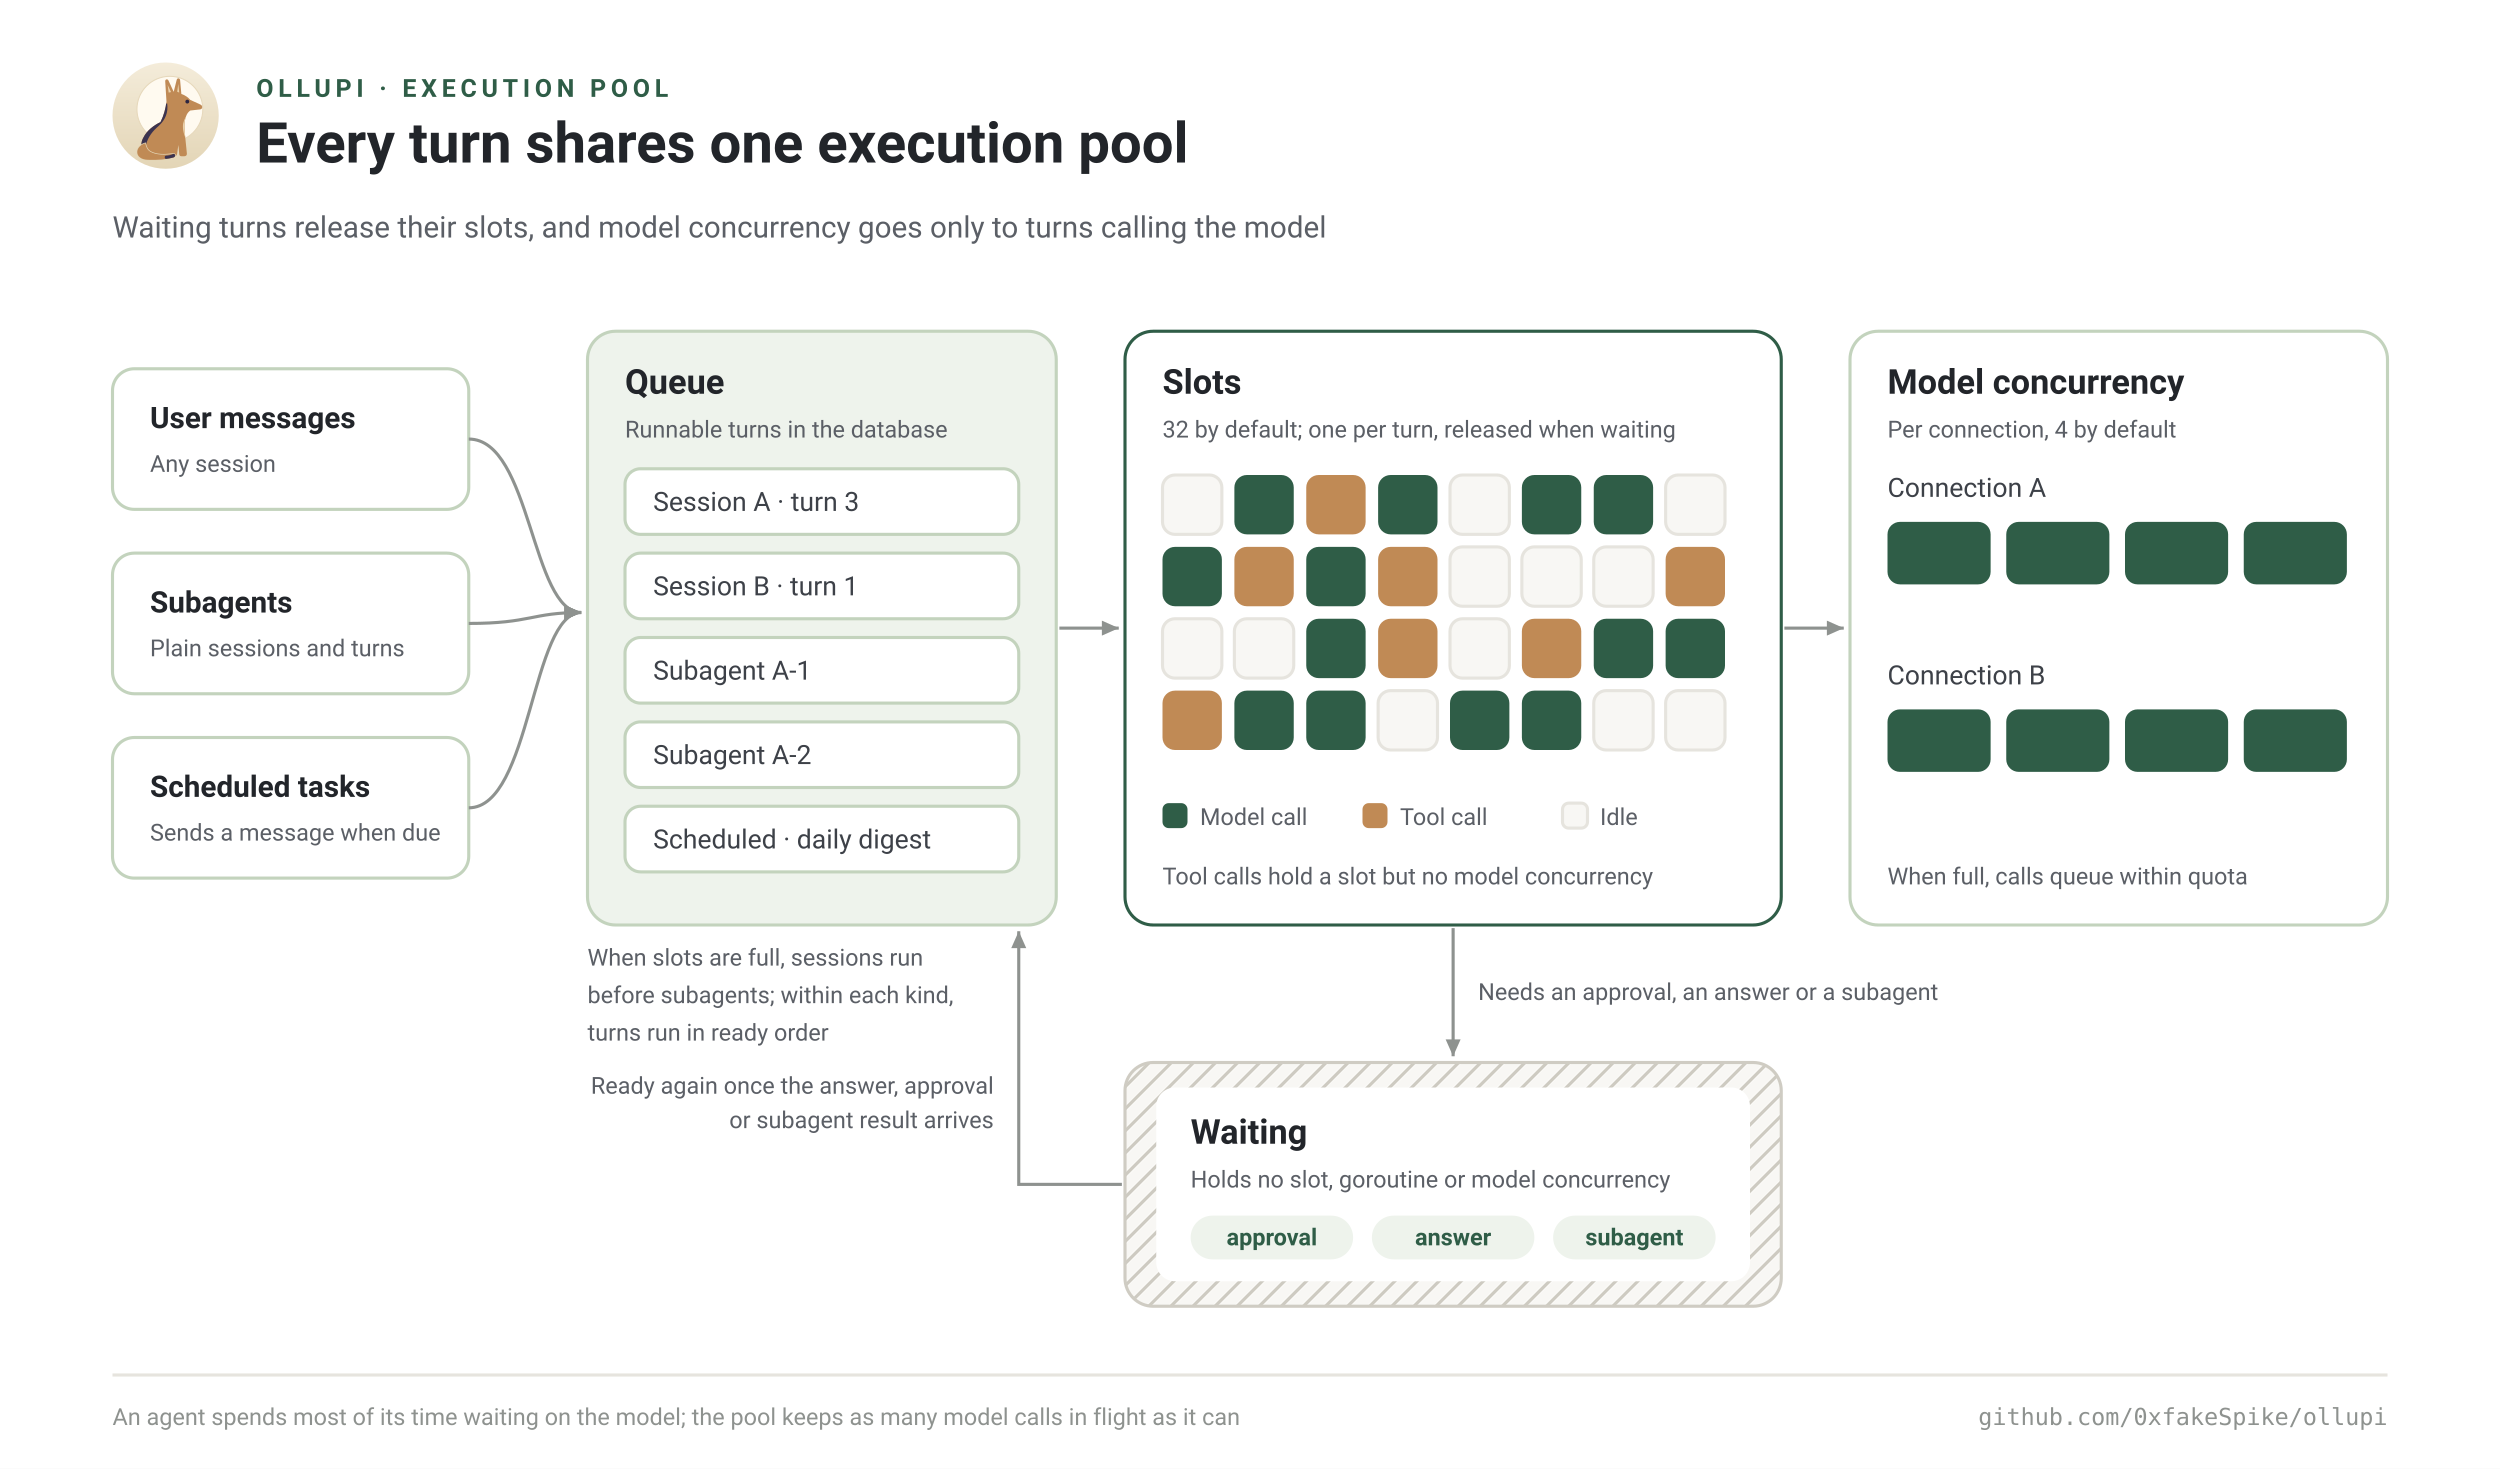
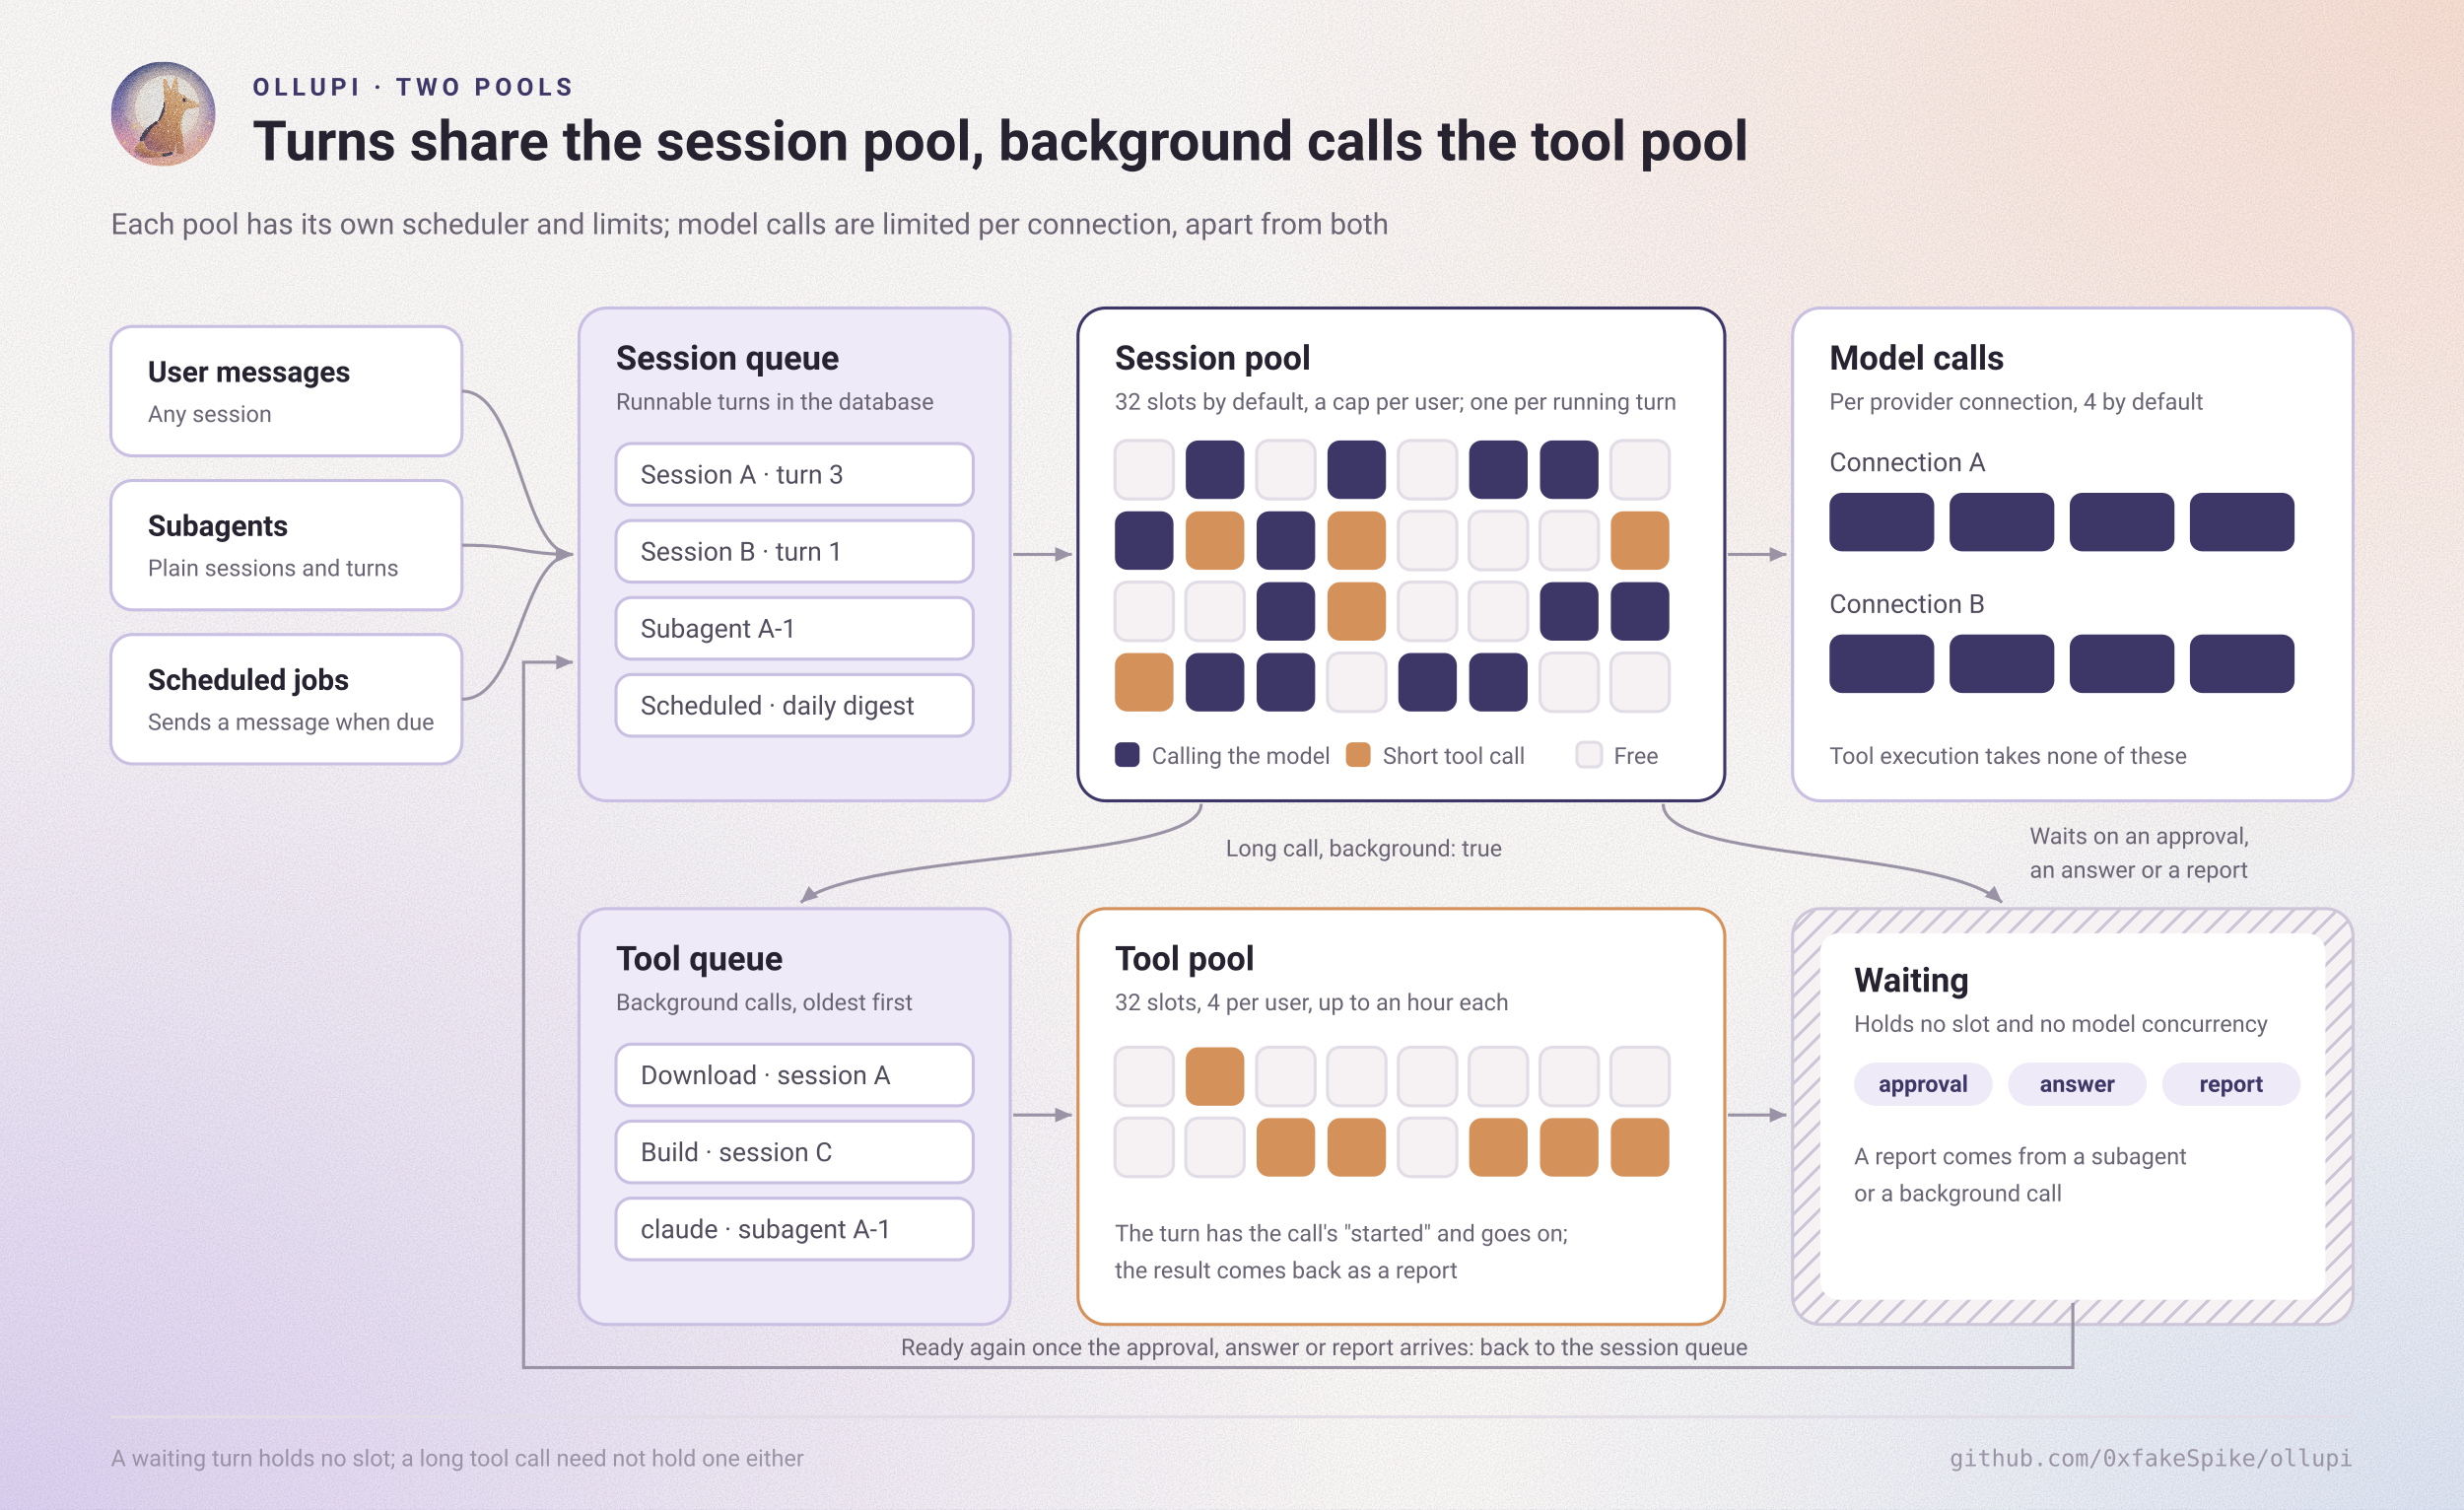
- <svg xmlns="http://www.w3.org/2000/svg" viewBox="0 0 1600 940" width="1600" height="940">
+ <svg xmlns="http://www.w3.org/2000/svg" viewBox="0 0 1600 980" width="1600" height="980">
  <defs>
    <pattern id="hatch" width="10" height="10" patternUnits="userSpaceOnUse" patternTransform="rotate(45)">
-       <rect width="10" height="10" fill="#f8f7f4" />
-       <line x1="0" y1="0" x2="0" y2="10" stroke="#cfccc3" stroke-width="4" />
+       <rect width="10" height="10" fill="#f6f2f3" />
+       <line x1="0" y1="0" x2="0" y2="10" stroke="#cdc6d8" stroke-width="4" />
    </pattern>
+     <radialGradient id="glow-lavender">
+       <stop offset="0" stop-color="#c4b2ec" stop-opacity=".55" />
+       <stop offset="1" stop-color="#c4b2ec" stop-opacity="0" />
+     </radialGradient>
+     <radialGradient id="glow-peach">
+       <stop offset="0" stop-color="#f7cdba" stop-opacity=".6" />
+       <stop offset="1" stop-color="#f7cdba" stop-opacity="0" />
+     </radialGradient>
+     <radialGradient id="glow-mist">
+       <stop offset="0" stop-color="#bed0ee" stop-opacity=".5" />
+       <stop offset="1" stop-color="#bed0ee" stop-opacity="0" />
+     </radialGradient>
+     <filter id="grain" x="0" y="0" width="100%" height="100%">
+       <feTurbulence type="fractalNoise" baseFrequency=".95" numOctaves="3" stitchTiles="stitch" />
+       <feColorMatrix values="0 0 0 0 .2 0 0 0 0 .16 0 0 0 0 .28 0 0 0 1.1 -.35" />
+     </filter>
    <marker id="arrow" viewBox="0 0 10 10" refX="9" refY="5" markerUnits="userSpaceOnUse" markerWidth="12" markerHeight="12" orient="auto-start-reverse">
-       <path d="M0,1 L9,5 L0,9 z" fill="#8e928f" />
+       <path d="M0,1 L9,5 L0,9 z" fill="#9a93a6" />
    </marker>
  </defs>
-   <style>text { font-family: -apple-system, BlinkMacSystemFont, "Segoe UI", Roboto, "Helvetica Neue", Arial, sans-serif; fill: #22252a; } .eyebrow { font-size: 16px; font-weight: 600; letter-spacing: 3px; fill: #2f5d47; } .title { font-size: 36px; font-weight: 700; } .sub { font-size: 19px; fill: #5b5f66; } .kpi { font-size: 44px; font-weight: 700; letter-spacing: -0.5px; } .unit { font-size: 21px; font-weight: 600; fill: #3d4148; } .cap { font-size: 17px; fill: #5b5f66; } .h { font-size: 22px; font-weight: 700; } .hs { font-size: 19px; font-weight: 600; } .b { font-size: 17px; fill: #3d4148; } .s { font-size: 15px; fill: #5b5f66; } .code { font-family: ui-monospace, 'SF Mono', Menlo, monospace; font-weight: 700; fill: #2f5d47; } .tick { font-size: 16px; fill: #5b5f66; } .lab { font-size: 17px; fill: #3d4148; } .val { font-size: 17px; font-weight: 600; } .chip { font-size: 15px; font-weight: 600; } .foot { font-size: 15px; fill: #8e928f; }</style>
-   <rect width="1600" height="940" fill="#ffffff" />
+   <style>text { font-family: -apple-system, BlinkMacSystemFont, "Segoe UI", Roboto, "Helvetica Neue", Arial, sans-serif; fill: #26222f; } .eyebrow { font-size: 16px; font-weight: 600; letter-spacing: 3px; fill: #3d3768; } .title { font-size: 36px; font-weight: 700; } .sub { font-size: 19px; fill: #696373; } .kpi { font-size: 44px; font-weight: 700; letter-spacing: -0.5px; } .unit { font-size: 21px; font-weight: 600; fill: #514b5c; } .cap { font-size: 17px; fill: #696373; } .h { font-size: 22px; font-weight: 700; } .hs { font-size: 19px; font-weight: 600; } .b { font-size: 17px; fill: #514b5c; } .s { font-size: 15px; fill: #696373; } .code { font-family: ui-monospace, 'SF Mono', Menlo, monospace; font-weight: 700; fill: #3d3768; } .tick { font-size: 16px; fill: #696373; } .lab { font-size: 17px; fill: #514b5c; } .val { font-size: 17px; font-weight: 600; } .chip { font-size: 15px; font-weight: 600; } .foot { font-size: 15px; fill: #9a93a6; }</style>
+   <rect width="1600" height="980" fill="#fbf9f6" />
+   <ellipse cx="0" cy="980" rx="880" ry="686.0" fill="url(#glow-lavender)" />
+   <ellipse cx="1600" cy="0" rx="800.0" ry="588.0" fill="url(#glow-peach)" />
+   <ellipse cx="1600" cy="980" rx="640.0" ry="539.0" fill="url(#glow-mist)" />
+   <rect width="1600" height="980" filter="url(#grain)" opacity=".28" />
  <svg x="72" y="40" width="68" height="68" viewBox="0 0 100 100">
    <defs>
-       <linearGradient id="ollupi-ground" x1="0" y1="0" x2="0" y2="1">
-         <stop offset="0" stop-color="#f4ecda" />
-         <stop offset="1" stop-color="#e3d5b6" />
+       <linearGradient id="oed-coat" x1=".85" y1=".1" x2=".15" y2=".95">
+         <stop offset="0" stop-color="#f8c994" />
+         <stop offset=".45" stop-color="#df9c5f" />
+         <stop offset=".78" stop-color="#bf7458" />
+         <stop offset="1" stop-color="#9b5b74" />
      </linearGradient>
+       <radialGradient id="oed-moon" cx=".45" cy=".4" r=".7">
+         <stop offset="0" stop-color="#ffffff" />
+         <stop offset=".65" stop-color="#fff7ec" />
+         <stop offset="1" stop-color="#fbe1d6" />
+       </radialGradient>
+       <linearGradient id="oed-sky" x1="0" y1="0" x2="0" y2="1">
+         <stop offset="0" stop-color="#2f3f7a" />
+         <stop offset=".42" stop-color="#7b6fb8" />
+         <stop offset=".72" stop-color="#d996b4" />
+         <stop offset="1" stop-color="#f4bb98" />
+       </linearGradient>
+       <filter id="oed-bloom" x="-50%" y="-50%" width="200%" height="200%">
+         <feGaussianBlur stdDeviation="70" />
+       </filter>
+       <filter id="oed-halo" x="-50%" y="-50%" width="200%" height="200%">
+         <feGaussianBlur stdDeviation="38" />
+       </filter>
+       <filter id="oed-grain" x="0" y="0" width="100%" height="100%" color-interpolation-filters="sRGB">
+         <feTurbulence type="fractalNoise" baseFrequency="1.05" numOctaves="3" seed="11" result="n" />
+         <feColorMatrix in="n" type="saturate" values="0" result="g" />
+         <feComponentTransfer in="g" result="gc">
+           <feFuncR type="linear" slope="1.4" intercept="-.2" />
+           <feFuncG type="linear" slope="1.4" intercept="-.2" />
+           <feFuncB type="linear" slope="1.4" intercept="-.2" />
+           <feFuncA type="linear" slope="0" intercept="1" />
+         </feComponentTransfer>
+         <feBlend in="SourceGraphic" in2="gc" mode="soft-light" result="b" />
+         <feComposite in="b" in2="SourceGraphic" operator="arithmetic" k2=".38" k3=".62" result="m" />
+         <feComposite in="m" in2="SourceAlpha" operator="in" />
+       </filter>
+       <filter id="oed-wolf" x="-15%" y="-15%" width="130%" height="130%" color-interpolation-filters="sRGB">
+         <feGaussianBlur in="SourceGraphic" stdDeviation="1.2" result="air" />
+         <feGaussianBlur in="SourceAlpha" stdDeviation="5" result="soft" />
+         <feTurbulence type="fractalNoise" baseFrequency="1.9" numOctaves="2" seed="4" result="noise" />
+         <feColorMatrix in="noise" values="0 0 0 0 0  0 0 0 0 0  0 0 0 0 0  1 0 0 0 0" result="na" />
+         <feComposite in="soft" in2="na" operator="arithmetic" k2="1" k3="2.1" k4="-1.05" result="mix" />
+         <feComponentTransfer in="mix" result="edge">
+           <feFuncA type="discrete" tableValues="0 1" />
+         </feComponentTransfer>
+         <feTurbulence type="fractalNoise" baseFrequency="1.6" numOctaves="2" seed="9" result="g" />
+         <feColorMatrix in="g" type="saturate" values="0" result="gg" />
+         <feBlend in="air" in2="gg" mode="soft-light" result="tex0" />
+         <feComposite in="tex0" in2="air" operator="arithmetic" k2="0.3" k3="0.7" result="tex" />
+         <feComposite in="tex" in2="edge" operator="in" />
+       </filter>
+       <filter id="oed-moonedge" x="-15%" y="-15%" width="130%" height="130%" color-interpolation-filters="sRGB">
+         <feGaussianBlur in="SourceGraphic" stdDeviation="2" result="air" />
+         <feGaussianBlur in="SourceAlpha" stdDeviation="10" result="soft" />
+         <feTurbulence type="fractalNoise" baseFrequency="1.4" numOctaves="2" seed="9" result="noise" />
+         <feColorMatrix in="noise" values="0 0 0 0 0  0 0 0 0 0  0 0 0 0 0  1 0 0 0 0" result="na" />
+         <feComposite in="soft" in2="na" operator="arithmetic" k2="1" k3="1.7" k4="-0.85" result="mix" />
+         <feComponentTransfer in="mix" result="edge">
+           <feFuncA type="discrete" tableValues="0 1" />
+         </feComponentTransfer>
+         <feTurbulence type="fractalNoise" baseFrequency="1.6" numOctaves="2" seed="14" result="g" />
+         <feColorMatrix in="g" type="saturate" values="0" result="gg" />
+         <feBlend in="air" in2="gg" mode="soft-light" result="tex0" />
+         <feComposite in="tex0" in2="air" operator="arithmetic" k2="0.15" k3="0.85" result="tex" />
+         <feComposite in="tex" in2="edge" operator="in" />
+       </filter>
+       <filter id="oed-tuft1" x="-15%" y="-15%" width="130%" height="130%" color-interpolation-filters="sRGB">
+         <feGaussianBlur in="SourceGraphic" stdDeviation="1.2" result="air" />
+         <feGaussianBlur in="SourceAlpha" stdDeviation="3.0" result="soft" />
+         <feTurbulence type="fractalNoise" baseFrequency="1.7" numOctaves="2" seed="21" result="noise" />
+         <feColorMatrix in="noise" values="0 0 0 0 0  0 0 0 0 0  0 0 0 0 0  1 0 0 0 0" result="na" />
+         <feComposite in="soft" in2="na" operator="arithmetic" k2="1" k3="2.0" k4="-1.0" result="mix" />
+         <feComponentTransfer in="mix" result="edge">
+           <feFuncA type="discrete" tableValues="0 1" />
+         </feComponentTransfer>
+         <feTurbulence type="fractalNoise" baseFrequency="1.6" numOctaves="2" seed="26" result="g" />
+         <feColorMatrix in="g" type="saturate" values="0" result="gg" />
+         <feBlend in="air" in2="gg" mode="soft-light" result="tex0" />
+         <feComposite in="tex0" in2="air" operator="arithmetic" k2="0.3" k3="0.7" result="tex" />
+         <feComposite in="tex" in2="edge" operator="in" />
+       </filter>
+       <filter id="oed-tuft2" x="-15%" y="-15%" width="130%" height="130%" color-interpolation-filters="sRGB">
+         <feGaussianBlur in="SourceGraphic" stdDeviation="1.2" result="air" />
+         <feGaussianBlur in="SourceAlpha" stdDeviation="3.0" result="soft" />
+         <feTurbulence type="fractalNoise" baseFrequency="1.7" numOctaves="2" seed="33" result="noise" />
+         <feColorMatrix in="noise" values="0 0 0 0 0  0 0 0 0 0  0 0 0 0 0  1 0 0 0 0" result="na" />
+         <feComposite in="soft" in2="na" operator="arithmetic" k2="1" k3="2.0" k4="-1.0" result="mix" />
+         <feComponentTransfer in="mix" result="edge">
+           <feFuncA type="discrete" tableValues="0 1" />
+         </feComponentTransfer>
+         <feTurbulence type="fractalNoise" baseFrequency="1.6" numOctaves="2" seed="38" result="g" />
+         <feColorMatrix in="g" type="saturate" values="0" result="gg" />
+         <feBlend in="air" in2="gg" mode="soft-light" result="tex0" />
+         <feComposite in="tex0" in2="air" operator="arithmetic" k2="0.3" k3="0.7" result="tex" />
+         <feComposite in="tex" in2="edge" operator="in" />
+       </filter>
+       <filter id="oed-tree" x="-15%" y="-15%" width="130%" height="130%" color-interpolation-filters="sRGB">
+         <feGaussianBlur in="SourceGraphic" stdDeviation="0.6" result="air" />
+         <feGaussianBlur in="SourceAlpha" stdDeviation="2.2" result="soft" />
+         <feTurbulence type="fractalNoise" baseFrequency="1.8" numOctaves="2" seed="41" result="noise" />
+         <feColorMatrix in="noise" values="0 0 0 0 0  0 0 0 0 0  0 0 0 0 0  1 0 0 0 0" result="na" />
+         <feComposite in="soft" in2="na" operator="arithmetic" k2="1" k3="1.8" k4="-0.9" result="mix" />
+         <feComponentTransfer in="mix" result="edge">
+           <feFuncA type="discrete" tableValues="0 1" />
+         </feComponentTransfer>
+         <feTurbulence type="fractalNoise" baseFrequency="1.6" numOctaves="2" seed="46" result="g" />
+         <feColorMatrix in="g" type="saturate" values="0" result="gg" />
+         <feBlend in="air" in2="gg" mode="soft-light" result="tex0" />
+         <feComposite in="tex0" in2="air" operator="arithmetic" k2="0.2" k3="0.8" result="tex" />
+         <feComposite in="tex" in2="edge" operator="in" />
+       </filter>
+       <filter id="oed-fly" x="-15%" y="-15%" width="130%" height="130%" color-interpolation-filters="sRGB">
+         <feGaussianBlur in="SourceGraphic" stdDeviation="0.5" result="air" />
+         <feGaussianBlur in="SourceAlpha" stdDeviation="1.6" result="soft" />
+         <feTurbulence type="fractalNoise" baseFrequency="2.2" numOctaves="2" seed="51" result="noise" />
+         <feColorMatrix in="noise" values="0 0 0 0 0  0 0 0 0 0  0 0 0 0 0  1 0 0 0 0" result="na" />
+         <feComposite in="soft" in2="na" operator="arithmetic" k2="1" k3="1.6" k4="-0.8" result="mix" />
+         <feComponentTransfer in="mix" result="edge">
+           <feFuncA type="discrete" tableValues="0 1" />
+         </feComponentTransfer>
+         <feTurbulence type="fractalNoise" baseFrequency="1.6" numOctaves="2" seed="56" result="g" />
+         <feColorMatrix in="g" type="saturate" values="0" result="gg" />
+         <feBlend in="air" in2="gg" mode="soft-light" result="tex0" />
+         <feComposite in="tex0" in2="air" operator="arithmetic" k2="0.2" k3="0.8" result="tex" />
+         <feComposite in="tex" in2="edge" operator="in" />
+       </filter>
+       <filter id="oed-glow" x="-50%" y="-50%" width="200%" height="200%">
+         <feGaussianBlur stdDeviation="6.00" />
+       </filter>
+       <linearGradient id="oed-wing" x1="0" x2="1">
+         <stop offset="0" stop-color="#a99af0" />
+         <stop offset="1" stop-color="#f4a6b8" />
+       </linearGradient>
+       <linearGradient id="oed-wing2" x1="0" x2="1">
+         <stop offset="0" stop-color="#f6b693" />
+         <stop offset="1" stop-color="#9fb8f0" />
+       </linearGradient>
+       <clipPath id="oed-disc">
+         <circle cx="512" cy="512" r="412" />
+       </clipPath>
    </defs>
-     <circle cx="50" cy="50" r="50" fill="url(#ollupi-ground)" />
-     <circle cx="54" cy="44" r="31" fill="#fffaf0" stroke="#e6d8bb" stroke-width="1" />
-     <g transform="translate(14 12) scale(.8)">
-       <clipPath id="ollupi-body">
-         <path d="M30 95 C18 95 13 83 19 73 C23 65 31 59 39 55 C43 47 45 39 46 31 L44.5 7 C44.5 4.5 47.5 4 48.5 6.5 L54.5 19.5 L58 5.5 C58.5 3 61.5 3 62 5.5 L63.5 22 C68 23.5 71.5 26 74 29 L86 34.5 C89 35.8 88.6 40 85.5 40.2 L74 41.5 C70.5 44 68.5 48 67.5 54 C66.5 62 68 72 69 82 L70 92 C70.2 94 69 95.3 67 95.3 L63.5 95.3 C61.5 95.3 61 93.8 61 92.5 L60 82 L58.5 92.5 C58.3 94.3 57 95.3 55 95.3 L50 95.3 Z" />
-       </clipPath>
-       <path d="M30 95 C18 95 13 83 19 73 C23 65 31 59 39 55 C43 47 45 39 46 31 L44.5 7 C44.5 4.5 47.5 4 48.5 6.5 L54.5 19.5 L58 5.5 C58.5 3 61.5 3 62 5.5 L63.5 22 C68 23.5 71.5 26 74 29 L86 34.5 C89 35.8 88.6 40 85.5 40.2 L74 41.5 C70.5 44 68.5 48 67.5 54 C66.5 62 68 72 69 82 L70 92 C70.2 94 69 95.3 67 95.3 L63.5 95.3 C61.5 95.3 61 93.8 61 92.5 L60 82 L58.5 92.5 C58.3 94.3 57 95.3 55 95.3 L50 95.3 Z" fill="#c08a55" />
-       <g clip-path="url(#ollupi-body)">
-         <path d="M92 44 L72.5 44.5 C69.2 47.5 66.8 51.5 65.7 56.5 C64.8 61.5 65.6 68 69.2 76 L92 76 Z" fill="#ead2ab" />
-         <path d="M8 92 L8 40 L30 40 L46.8 33 C48.4 44 44.5 52.5 37 59.5 C30 65.5 24.5 72 21.8 82 Z" fill="#3b3350" />
+     <g transform="scale(0.121359) translate(-100 -100)">
+       <g clip-path="url(#oed-disc)">
+         <g filter="url(#oed-grain)">
+           <rect x="100" y="100" width="824" height="824" fill="url(#oed-sky)" />
+           <circle cx="160" cy="980" r="300" fill="#f7a7c0" opacity=".55" filter="url(#oed-bloom)" />
+           <circle cx="960" cy="900" r="260" fill="#ffc9a0" opacity=".6" filter="url(#oed-bloom)" />
+           <circle cx="545" cy="463" r="330" fill="#ffe6cf" opacity=".75" filter="url(#oed-halo)" />
+           <g filter="url(#oed-tree)" transform="translate(845 872) scale(1.05)" fill="#3a3a6e">
+             <path d="M-2 0 L-1.5 -34 L-14 -50 L-12 -51 L-0.5 -38 L1 -52 L3 -52 L1.6 -38 L13 -50 L15 -49 L2 -33 L2 0 Z" />
+             <path d="M-46 -52 C-40 -60 -20 -66 -2 -64 C14 -70 40 -64 48 -55 C40 -50 22 -51 4 -50 C-16 -49 -36 -47 -46 -52 Z" />
+           </g>
+           <path transform="translate(790 250) scale(1.6)" d="M-10 0 C-6 -4 -2 -4 0 0 C2 -4 6 -4 10 0 C6 -2 2 -1 0 2 C-2 -1 -6 -2 -10 0 Z" fill="#2c2f5e" opacity=".8" />
+           <path transform="translate(828 272) scale(1.1)" d="M-10 0 C-6 -4 -2 -4 0 0 C2 -4 6 -4 10 0 C6 -2 2 -1 0 2 C-2 -1 -6 -2 -10 0 Z" fill="#2c2f5e" opacity=".8" />
+           <g filter="url(#oed-moonedge)">
+             <circle cx="545" cy="462.6" r="255.4" fill="url(#oed-moon)" />
+           </g>
+           <circle cx="520" cy="430" r="150" fill="#ffffff" opacity=".55" filter="url(#oed-halo)" />
+           <g filter="url(#oed-wolf)">
+             <g transform="translate(100 100) scale(8.24) translate(14 12) scale(.8)">
+               <clipPath id="oed-body">
+                 <path d="M30 95 C18 95 13 83 19 73 C23 65 31 59 39 55 C43 47 45 39 46 31 L44.5 7 C44.5 4.5 47.5 4 48.5 6.5 L54.5 19.5 L58 5.5 C58.5 3 61.5 3 62 5.5 L63.5 22 C68 23.5 71.5 26 74 29 L86 34.5 C89 35.8 88.6 40 85.5 40.2 L74 41.5 C70.5 44 68.5 48 67.5 54 C66.5 62 68 72 69 82 L70 92 C70.2 94 69 95.3 67 95.3 L63.5 95.3 C61.5 95.3 61 93.8 61 92.5 L60 82 L58.5 92.5 C58.3 94.3 57 95.3 55 95.3 L50 95.3 Z" />
+               </clipPath>
+               <path d="M30 95 C18 95 13 83 19 73 C23 65 31 59 39 55 C43 47 45 39 46 31 L44.5 7 C44.5 4.5 47.5 4 48.5 6.5 L54.5 19.5 L58 5.5 C58.5 3 61.5 3 62 5.5 L63.5 22 C68 23.5 71.5 26 74 29 L86 34.5 C89 35.8 88.6 40 85.5 40.2 L74 41.5 C70.5 44 68.5 48 67.5 54 C66.5 62 68 72 69 82 L70 92 C70.2 94 69 95.3 67 95.3 L63.5 95.3 C61.5 95.3 61 93.8 61 92.5 L60 82 L58.5 92.5 C58.3 94.3 57 95.3 55 95.3 L50 95.3 Z" fill="url(#oed-coat)" />
+               <g clip-path="url(#oed-body)">
+                 <path d="M92 44 L72.5 44.5 C69.2 47.5 66.8 51.5 65.7 56.5 C64.8 61.5 65.6 68 69.2 76 L92 76 Z" fill="#ead2ab" />
+                 <path d="M8 92 L8 40 L30 40 L46.8 33 C48.4 44 44.5 52.5 37 59.5 C30 65.5 24.5 72 21.8 82 Z" fill="#3b3350" />
+               </g>
+               <path d="M47.4 11.5 L51.4 19.8 L48.6 20.4 Z M59.9 10.2 L61 20.4 L58.6 19.4 Z" fill="#ead2ab" />
+               <path d="M21 80 C8 84 8 99 24 99.5 C36 100 46 99 54 96.8 C57 96 57 92.5 54 92.5 C44 94 34 94 27 90 C23.5 88 22 84.5 21 80 Z" fill="url(#oed-coat)" stroke="#e9a9a8" stroke-width="1.6" paint-order="stroke" />
+               <path d="M45 94.6 C49 94.4 51.5 93.8 54 92.5 C57 92.5 57 96 54 96.8 C51 97.6 48 98.2 45 98.5 C43.5 97 43.5 95.6 45 94.6 Z" fill="#3b3350" />
+               <circle cx="70.5" cy="31" r="2.3" fill="#2b2541" />
+             </g>
+           </g>
+           <g filter="url(#oed-tuft1)">
+             <path d="M227.6 914 C224.4 860.0 206.7 824.0 201.2 794.0 C203.0 830.0 236.9 866.0 248.4 914 Z" fill="#2c335f" />
+             <path d="M239.6 914 C242.5 842.0 244.0 794.0 242.8 754.0 C243.2 802.0 255.9 850.0 262.0 914 Z" fill="#4b3a78" />
+             <path d="M254.0 914 C264.2 863.6 290.8 830.0 295.6 802.0 C294.0 835.6 275.8 869.2 273.2 914 Z" fill="#d07a9c" />
+             <path d="M214.8 914 C208.1 874.4 180.1 848.0 172.4 826.0 C175.0 852.4 218.6 878.8 232.4 914 Z" fill="#ee9f78" />
+             <path d="M263.6 914 C277.0 852.8 314.0 812.0 321.2 778.0 C318.8 818.8 288.6 859.6 282.8 914 Z" fill="#9a83d8" />
+             <path d="M235.6 914 C242.3 881.6 258.0 860.0 260.4 842.0 C259.6 863.6 252.9 885.2 253.2 914 Z" fill="#7a4f86" />
+           </g>
+           <g filter="url(#oed-tuft2)">
+             <path d="M763.8 921 C772.0 881.2 792.8 854.7 796.5 832.6 C795.3 859.1 781.8 885.6 780.2 921 Z" fill="#4b3a78" />
+             <path d="M752.3 921 C751.7 869.0 743.8 834.3 740.7 805.4 C741.7 840.1 762.3 874.8 770.0 921 Z" fill="#d07a9c" />
+             <path d="M776.8 921 C787.4 890.4 816.6 870.0 822.3 853.0 C820.4 873.4 796.3 893.8 791.7 921 Z" fill="#2c335f" />
+             <path d="M744.1 921 C739.0 893.5 716.9 875.1 710.8 859.8 C712.8 878.2 747.9 896.5 759.1 921 Z" fill="#9a83d8" />
+             <path d="M782.9 921 C788.0 875.1 799.1 844.5 800.6 819.0 C800.1 849.6 797.8 880.2 799.2 921 Z" fill="#ee9f78" />
+           </g>
+           <circle cx="290" cy="610" r="20" fill="#ffd27a" opacity=".7" filter="url(#oed-glow)" />
+           <circle cx="290" cy="610" r="5" fill="#fffbe8" />
+           <circle cx="805" cy="720" r="16.8" fill="#ffd27a" opacity=".7" filter="url(#oed-glow)" />
+           <circle cx="805" cy="720" r="4.2" fill="#fffbe8" />
+           <circle cx="875" cy="585" r="14.4" fill="#ffd27a" opacity=".7" filter="url(#oed-glow)" />
+           <circle cx="875" cy="585" r="3.6" fill="#fffbe8" />
+           <circle cx="205" cy="735" r="12.8" fill="#ffd27a" opacity=".7" filter="url(#oed-glow)" />
+           <circle cx="205" cy="735" r="3.2" fill="#fffbe8" />
+         </g>
      </g>
-       <path d="M47.4 11.5 L51.4 19.8 L48.6 20.4 Z M59.9 10.2 L61 20.4 L58.6 19.4 Z" fill="#ead2ab" />
-       <path d="M21 80 C8 84 8 99 24 99.5 C36 100 46 99 54 96.8 C57 96 57 92.5 54 92.5 C44 94 34 94 27 90 C23.5 88 22 84.5 21 80 Z" fill="#c08a55" stroke="#e3d5b6" stroke-width="1.6" paint-order="stroke" />
-       <path d="M45 94.6 C49 94.4 51.5 93.8 54 92.5 C57 92.5 57 96 54 96.8 C51 97.6 48 98.2 45 98.5 C43.5 97 43.5 95.6 45 94.6 Z" fill="#3b3350" />
-       <circle cx="70.5" cy="31" r="2.3" fill="#2b2541" />
    </g>
  </svg>
-   <text class="eyebrow" x="164" y="62">OLLUPI · EXECUTION POOL</text>
-   <text class="title" x="164" y="104">Every turn shares one execution pool</text>
-   <text class="sub" x="72" y="152">Waiting turns release their slots, and model concurrency goes only to turns calling the model</text>
-   <line x1="72" y1="880" x2="1528" y2="880" stroke="#e6e4de" stroke-width="2" />
-   <text class="foot" x="72" y="912">An agent spends most of its time waiting on the model; the pool keeps as many model calls in flight as it can</text>
-   <text class="foot" x="1528" y="912" text-anchor="end" style="font-family: ui-monospace, 'SF Mono', Menlo, monospace">github.com/0xfakeSpike/ollupi</text>
-   <rect x="72" y="236" width="228" height="90" rx="14" fill="#ffffff" stroke="#c3d3bd" stroke-width="2" />
-   <text class="hs" x="96.0" y="274.0" text-anchor="start">User messages</text>
-   <text class="s" x="96.0" y="302.0" text-anchor="start">Any session</text>
-   <path d="M300,281 C340,281 340,392 372,392" fill="none" stroke="#8e928f" stroke-width="2" marker-end="url(#arrow)" />
-   <rect x="72" y="354" width="228" height="90" rx="14" fill="#ffffff" stroke="#c3d3bd" stroke-width="2" />
-   <text class="hs" x="96.0" y="392.0" text-anchor="start">Subagents</text>
-   <text class="s" x="96.0" y="420.0" text-anchor="start">Plain sessions and turns</text>
-   <path d="M300,399 C340,399 340,392 372,392" fill="none" stroke="#8e928f" stroke-width="2" marker-end="url(#arrow)" />
-   <rect x="72" y="472" width="228" height="90" rx="14" fill="#ffffff" stroke="#c3d3bd" stroke-width="2" />
-   <text class="hs" x="96.0" y="510.0" text-anchor="start">Scheduled tasks</text>
-   <text class="s" x="96.0" y="538.0" text-anchor="start">Sends a message when due</text>
-   <path d="M300,517 C340,517 340,392 372,392" fill="none" stroke="#8e928f" stroke-width="2" marker-end="url(#arrow)" />
-   <rect x="376" y="212" width="300" height="380" rx="18" fill="#eef3ec" stroke="#c3d3bd" stroke-width="2" />
-   <text class="h" x="400.0" y="252.0" text-anchor="start">Queue</text>
-   <text class="s" x="400.0" y="280.0" text-anchor="start">Runnable turns in the database</text>
-   <rect x="400" y="300" width="252" height="42" rx="10" fill="#ffffff" stroke="#c3d3bd" stroke-width="2" />
-   <text class="b" x="418.0" y="327.0" text-anchor="start">Session A · turn 3</text>
-   <rect x="400" y="354" width="252" height="42" rx="10" fill="#ffffff" stroke="#c3d3bd" stroke-width="2" />
-   <text class="b" x="418.0" y="381.0" text-anchor="start">Session B · turn 1</text>
-   <rect x="400" y="408" width="252" height="42" rx="10" fill="#ffffff" stroke="#c3d3bd" stroke-width="2" />
-   <text class="b" x="418.0" y="435.0" text-anchor="start">Subagent A-1</text>
-   <rect x="400" y="462" width="252" height="42" rx="10" fill="#ffffff" stroke="#c3d3bd" stroke-width="2" />
-   <text class="b" x="418.0" y="489.0" text-anchor="start">Subagent A-2</text>
-   <rect x="400" y="516" width="252" height="42" rx="10" fill="#ffffff" stroke="#c3d3bd" stroke-width="2" />
-   <text class="b" x="418.0" y="543.0" text-anchor="start">Scheduled · daily digest</text>
-   <text class="s" x="376.0" y="618.0" text-anchor="start">When slots are full, sessions run</text>
-   <text class="s" x="376.0" y="642.0" text-anchor="start">before subagents; within each kind,</text>
-   <text class="s" x="376.0" y="666.0" text-anchor="start">turns run in ready order</text>
-   <path d="M678,402 H716" fill="none" stroke="#8e928f" stroke-width="2" marker-end="url(#arrow)" />
-   <rect x="720" y="212" width="420" height="380" rx="18" fill="#ffffff" stroke="#2f5d47" stroke-width="2" />
-   <text class="h" x="744.0" y="252.0" text-anchor="start">Slots</text>
-   <text class="s" x="744.0" y="280.0" text-anchor="start">32 by default; one per turn, released when waiting</text>
-   <rect x="744" y="304" width="38" height="38" rx="8" fill="#f8f7f4" stroke="#e6e4de" stroke-width="2" />
-   <rect x="790" y="304" width="38" height="38" rx="8" fill="#2f5d47" />
-   <rect x="836" y="304" width="38" height="38" rx="8" fill="#c08a55" />
-   <rect x="882" y="304" width="38" height="38" rx="8" fill="#2f5d47" />
-   <rect x="928" y="304" width="38" height="38" rx="8" fill="#f8f7f4" stroke="#e6e4de" stroke-width="2" />
-   <rect x="974" y="304" width="38" height="38" rx="8" fill="#2f5d47" />
-   <rect x="1020" y="304" width="38" height="38" rx="8" fill="#2f5d47" />
-   <rect x="1066" y="304" width="38" height="38" rx="8" fill="#f8f7f4" stroke="#e6e4de" stroke-width="2" />
-   <rect x="744" y="350" width="38" height="38" rx="8" fill="#2f5d47" />
-   <rect x="790" y="350" width="38" height="38" rx="8" fill="#c08a55" />
-   <rect x="836" y="350" width="38" height="38" rx="8" fill="#2f5d47" />
-   <rect x="882" y="350" width="38" height="38" rx="8" fill="#c08a55" />
-   <rect x="928" y="350" width="38" height="38" rx="8" fill="#f8f7f4" stroke="#e6e4de" stroke-width="2" />
-   <rect x="974" y="350" width="38" height="38" rx="8" fill="#f8f7f4" stroke="#e6e4de" stroke-width="2" />
-   <rect x="1020" y="350" width="38" height="38" rx="8" fill="#f8f7f4" stroke="#e6e4de" stroke-width="2" />
-   <rect x="1066" y="350" width="38" height="38" rx="8" fill="#c08a55" />
-   <rect x="744" y="396" width="38" height="38" rx="8" fill="#f8f7f4" stroke="#e6e4de" stroke-width="2" />
-   <rect x="790" y="396" width="38" height="38" rx="8" fill="#f8f7f4" stroke="#e6e4de" stroke-width="2" />
-   <rect x="836" y="396" width="38" height="38" rx="8" fill="#2f5d47" />
-   <rect x="882" y="396" width="38" height="38" rx="8" fill="#c08a55" />
-   <rect x="928" y="396" width="38" height="38" rx="8" fill="#f8f7f4" stroke="#e6e4de" stroke-width="2" />
-   <rect x="974" y="396" width="38" height="38" rx="8" fill="#c08a55" />
-   <rect x="1020" y="396" width="38" height="38" rx="8" fill="#2f5d47" />
-   <rect x="1066" y="396" width="38" height="38" rx="8" fill="#2f5d47" />
-   <rect x="744" y="442" width="38" height="38" rx="8" fill="#c08a55" />
-   <rect x="790" y="442" width="38" height="38" rx="8" fill="#2f5d47" />
-   <rect x="836" y="442" width="38" height="38" rx="8" fill="#2f5d47" />
-   <rect x="882" y="442" width="38" height="38" rx="8" fill="#f8f7f4" stroke="#e6e4de" stroke-width="2" />
-   <rect x="928" y="442" width="38" height="38" rx="8" fill="#2f5d47" />
-   <rect x="974" y="442" width="38" height="38" rx="8" fill="#2f5d47" />
-   <rect x="1020" y="442" width="38" height="38" rx="8" fill="#f8f7f4" stroke="#e6e4de" stroke-width="2" />
-   <rect x="1066" y="442" width="38" height="38" rx="8" fill="#f8f7f4" stroke="#e6e4de" stroke-width="2" />
-   <rect x="744" y="514" width="16" height="16" rx="4" fill="#2f5d47" />
-   <text class="s" x="768.0" y="528.0" text-anchor="start">Model call</text>
-   <rect x="872" y="514" width="16" height="16" rx="4" fill="#c08a55" />
-   <text class="s" x="896.0" y="528.0" text-anchor="start">Tool call</text>
-   <rect x="1000" y="514" width="16" height="16" rx="4" fill="#f8f7f4" stroke="#e6e4de" stroke-width="2" />
-   <text class="s" x="1024.0" y="528.0" text-anchor="start">Idle</text>
-   <text class="s" x="744.0" y="566.0" text-anchor="start">Tool calls hold a slot but no model concurrency</text>
-   <path d="M1142,402 H1180" fill="none" stroke="#8e928f" stroke-width="2" marker-end="url(#arrow)" />
-   <rect x="1184" y="212" width="344" height="380" rx="18" fill="#ffffff" stroke="#c3d3bd" stroke-width="2" />
-   <text class="h" x="1208.0" y="252.0" text-anchor="start">Model concurrency</text>
-   <text class="s" x="1208.0" y="280.0" text-anchor="start">Per connection, 4 by default</text>
-   <text class="lab" x="1208.0" y="318.0" text-anchor="start">Connection A</text>
-   <rect x="1208" y="334" width="66" height="40" rx="8" fill="#2f5d47" />
-   <rect x="1284" y="334" width="66" height="40" rx="8" fill="#2f5d47" />
-   <rect x="1360" y="334" width="66" height="40" rx="8" fill="#2f5d47" />
-   <rect x="1436" y="334" width="66" height="40" rx="8" fill="#2f5d47" />
-   <text class="lab" x="1208.0" y="438.0" text-anchor="start">Connection B</text>
-   <rect x="1208" y="454" width="66" height="40" rx="8" fill="#2f5d47" />
-   <rect x="1284" y="454" width="66" height="40" rx="8" fill="#2f5d47" />
-   <rect x="1360" y="454" width="66" height="40" rx="8" fill="#2f5d47" />
-   <rect x="1436" y="454" width="66" height="40" rx="8" fill="#2f5d47" />
-   <text class="s" x="1208.0" y="566.0" text-anchor="start">When full, calls queue within quota</text>
-   <path d="M930,594 V676" fill="none" stroke="#8e928f" stroke-width="2" marker-end="url(#arrow)" />
-   <text class="s" x="946.0" y="640.0" text-anchor="start">Needs an approval, an answer or a subagent</text>
-   <rect x="720" y="680" width="420" height="156" rx="18" fill="url(#hatch)" stroke="#cfccc3" stroke-width="2" />
-   <rect x="740" y="696" width="380" height="124" rx="12" fill="#ffffff" />
-   <text class="h" x="762.0" y="732.0" text-anchor="start">Waiting</text>
-   <text class="s" x="762.0" y="760.0" text-anchor="start">Holds no slot, goroutine or model concurrency</text>
-   <rect x="762" y="778" width="104" height="28" rx="14" fill="#eef3ec" />
-   <text class="chip" x="814.0" y="797.0" text-anchor="middle" style="fill:#2f5d47">approval</text>
-   <rect x="878" y="778" width="104" height="28" rx="14" fill="#eef3ec" />
-   <text class="chip" x="930.0" y="797.0" text-anchor="middle" style="fill:#2f5d47">answer</text>
-   <rect x="994" y="778" width="104" height="28" rx="14" fill="#eef3ec" />
-   <text class="chip" x="1046.0" y="797.0" text-anchor="middle" style="fill:#2f5d47">subagent</text>
-   <path d="M718,758 H652 V596" fill="none" stroke="#8e928f" stroke-width="2" marker-end="url(#arrow)" />
-   <text class="s" x="636.0" y="700.0" text-anchor="end">Ready again once the answer, approval</text>
-   <text class="s" x="636.0" y="722.0" text-anchor="end">or subagent result arrives</text>
+   <text class="eyebrow" x="164" y="62">OLLUPI · TWO POOLS</text>
+   <text class="title" x="164" y="104">Turns share the session pool, background calls the tool pool</text>
+   <text class="sub" x="72" y="152">Each pool has its own scheduler and limits; model calls are limited per connection, apart from both</text>
+   <line x1="72" y1="920" x2="1528" y2="920" stroke="#e2dce6" stroke-width="2" />
+   <text class="foot" x="72" y="952">A waiting turn holds no slot; a long tool call need not hold one either</text>
+   <text class="foot" x="1528" y="952" text-anchor="end" style="font-family: ui-monospace, 'SF Mono', Menlo, monospace">github.com/0xfakeSpike/ollupi</text>
+   <rect x="72" y="212" width="228" height="84" rx="14" fill="#ffffff" stroke="#c9bfe2" stroke-width="2" />
+   <text class="hs" x="96.0" y="248.0" text-anchor="start">User messages</text>
+   <text class="s" x="96.0" y="274.0" text-anchor="start">Any session</text>
+   <path d="M300,254 C338,254 338,360 372,360" fill="none" stroke="#9a93a6" stroke-width="2" marker-end="url(#arrow)" />
+   <rect x="72" y="312" width="228" height="84" rx="14" fill="#ffffff" stroke="#c9bfe2" stroke-width="2" />
+   <text class="hs" x="96.0" y="348.0" text-anchor="start">Subagents</text>
+   <text class="s" x="96.0" y="374.0" text-anchor="start">Plain sessions and turns</text>
+   <path d="M300,354 C338,354 338,360 372,360" fill="none" stroke="#9a93a6" stroke-width="2" marker-end="url(#arrow)" />
+   <rect x="72" y="412" width="228" height="84" rx="14" fill="#ffffff" stroke="#c9bfe2" stroke-width="2" />
+   <text class="hs" x="96.0" y="448.0" text-anchor="start">Scheduled jobs</text>
+   <text class="s" x="96.0" y="474.0" text-anchor="start">Sends a message when due</text>
+   <path d="M300,454 C338,454 338,360 372,360" fill="none" stroke="#9a93a6" stroke-width="2" marker-end="url(#arrow)" />
+   <rect x="376" y="200" width="280" height="320" rx="18" fill="#efeaf7" stroke="#c9bfe2" stroke-width="2" />
+   <text class="h" x="400.0" y="240.0" text-anchor="start">Session queue</text>
+   <text class="s" x="400.0" y="266.0" text-anchor="start">Runnable turns in the database</text>
+   <rect x="400" y="288" width="232" height="40" rx="10" fill="#ffffff" stroke="#c9bfe2" stroke-width="2" />
+   <text class="b" x="416.0" y="314.0" text-anchor="start">Session A · turn 3</text>
+   <rect x="400" y="338" width="232" height="40" rx="10" fill="#ffffff" stroke="#c9bfe2" stroke-width="2" />
+   <text class="b" x="416.0" y="364.0" text-anchor="start">Session B · turn 1</text>
+   <rect x="400" y="388" width="232" height="40" rx="10" fill="#ffffff" stroke="#c9bfe2" stroke-width="2" />
+   <text class="b" x="416.0" y="414.0" text-anchor="start">Subagent A-1</text>
+   <rect x="400" y="438" width="232" height="40" rx="10" fill="#ffffff" stroke="#c9bfe2" stroke-width="2" />
+   <text class="b" x="416.0" y="464.0" text-anchor="start">Scheduled · daily digest</text>
+   <path d="M658,360 H696" fill="none" stroke="#9a93a6" stroke-width="2" marker-end="url(#arrow)" />
+   <rect x="700" y="200" width="420" height="320" rx="18" fill="#ffffff" stroke="#3d3768" stroke-width="2" />
+   <text class="h" x="724.0" y="240.0" text-anchor="start">Session pool</text>
+   <text class="s" x="724.0" y="266.0" text-anchor="start">32 slots by default, a cap per user; one per running turn</text>
+   <rect x="724" y="286" width="38" height="38" rx="8" fill="#f6f2f3" stroke="#e2dce6" stroke-width="2" />
+   <rect x="770" y="286" width="38" height="38" rx="8" fill="#3d3768" />
+   <rect x="816" y="286" width="38" height="38" rx="8" fill="#f6f2f3" stroke="#e2dce6" stroke-width="2" />
+   <rect x="862" y="286" width="38" height="38" rx="8" fill="#3d3768" />
+   <rect x="908" y="286" width="38" height="38" rx="8" fill="#f6f2f3" stroke="#e2dce6" stroke-width="2" />
+   <rect x="954" y="286" width="38" height="38" rx="8" fill="#3d3768" />
+   <rect x="1000" y="286" width="38" height="38" rx="8" fill="#3d3768" />
+   <rect x="1046" y="286" width="38" height="38" rx="8" fill="#f6f2f3" stroke="#e2dce6" stroke-width="2" />
+   <rect x="724" y="332" width="38" height="38" rx="8" fill="#3d3768" />
+   <rect x="770" y="332" width="38" height="38" rx="8" fill="#d4925a" />
+   <rect x="816" y="332" width="38" height="38" rx="8" fill="#3d3768" />
+   <rect x="862" y="332" width="38" height="38" rx="8" fill="#d4925a" />
+   <rect x="908" y="332" width="38" height="38" rx="8" fill="#f6f2f3" stroke="#e2dce6" stroke-width="2" />
+   <rect x="954" y="332" width="38" height="38" rx="8" fill="#f6f2f3" stroke="#e2dce6" stroke-width="2" />
+   <rect x="1000" y="332" width="38" height="38" rx="8" fill="#f6f2f3" stroke="#e2dce6" stroke-width="2" />
+   <rect x="1046" y="332" width="38" height="38" rx="8" fill="#d4925a" />
+   <rect x="724" y="378" width="38" height="38" rx="8" fill="#f6f2f3" stroke="#e2dce6" stroke-width="2" />
+   <rect x="770" y="378" width="38" height="38" rx="8" fill="#f6f2f3" stroke="#e2dce6" stroke-width="2" />
+   <rect x="816" y="378" width="38" height="38" rx="8" fill="#3d3768" />
+   <rect x="862" y="378" width="38" height="38" rx="8" fill="#d4925a" />
+   <rect x="908" y="378" width="38" height="38" rx="8" fill="#f6f2f3" stroke="#e2dce6" stroke-width="2" />
+   <rect x="954" y="378" width="38" height="38" rx="8" fill="#f6f2f3" stroke="#e2dce6" stroke-width="2" />
+   <rect x="1000" y="378" width="38" height="38" rx="8" fill="#3d3768" />
+   <rect x="1046" y="378" width="38" height="38" rx="8" fill="#3d3768" />
+   <rect x="724" y="424" width="38" height="38" rx="8" fill="#d4925a" />
+   <rect x="770" y="424" width="38" height="38" rx="8" fill="#3d3768" />
+   <rect x="816" y="424" width="38" height="38" rx="8" fill="#3d3768" />
+   <rect x="862" y="424" width="38" height="38" rx="8" fill="#f6f2f3" stroke="#e2dce6" stroke-width="2" />
+   <rect x="908" y="424" width="38" height="38" rx="8" fill="#3d3768" />
+   <rect x="954" y="424" width="38" height="38" rx="8" fill="#3d3768" />
+   <rect x="1000" y="424" width="38" height="38" rx="8" fill="#f6f2f3" stroke="#e2dce6" stroke-width="2" />
+   <rect x="1046" y="424" width="38" height="38" rx="8" fill="#f6f2f3" stroke="#e2dce6" stroke-width="2" />
+   <rect x="724" y="482" width="16" height="16" rx="4" fill="#3d3768" />
+   <text class="s" x="748.0" y="496.0" text-anchor="start">Calling the model</text>
+   <rect x="874" y="482" width="16" height="16" rx="4" fill="#d4925a" />
+   <text class="s" x="898.0" y="496.0" text-anchor="start">Short tool call</text>
+   <rect x="1024" y="482" width="16" height="16" rx="4" fill="#f6f2f3" stroke="#e2dce6" stroke-width="2" />
+   <text class="s" x="1048.0" y="496.0" text-anchor="start">Free</text>
+   <path d="M1122,360 H1160" fill="none" stroke="#9a93a6" stroke-width="2" marker-end="url(#arrow)" />
+   <rect x="1164" y="200" width="364" height="320" rx="18" fill="#ffffff" stroke="#c9bfe2" stroke-width="2" />
+   <text class="h" x="1188.0" y="240.0" text-anchor="start">Model calls</text>
+   <text class="s" x="1188.0" y="266.0" text-anchor="start">Per provider connection, 4 by default</text>
+   <text class="lab" x="1188.0" y="306.0" text-anchor="start">Connection A</text>
+   <rect x="1188" y="320" width="68" height="38" rx="8" fill="#3d3768" />
+   <rect x="1266" y="320" width="68" height="38" rx="8" fill="#3d3768" />
+   <rect x="1344" y="320" width="68" height="38" rx="8" fill="#3d3768" />
+   <rect x="1422" y="320" width="68" height="38" rx="8" fill="#3d3768" />
+   <text class="lab" x="1188.0" y="398.0" text-anchor="start">Connection B</text>
+   <rect x="1188" y="412" width="68" height="38" rx="8" fill="#3d3768" />
+   <rect x="1266" y="412" width="68" height="38" rx="8" fill="#3d3768" />
+   <rect x="1344" y="412" width="68" height="38" rx="8" fill="#3d3768" />
+   <rect x="1422" y="412" width="68" height="38" rx="8" fill="#3d3768" />
+   <text class="s" x="1188.0" y="496.0" text-anchor="start">Tool execution takes none of these</text>
+   <path d="M780,522 C780,560 560,552 520,586" fill="none" stroke="#9a93a6" stroke-width="2" marker-end="url(#arrow)" />
+   <text class="s" x="796.0" y="556.0" text-anchor="start">Long call, background: true</text>
+   <rect x="376" y="590" width="280" height="270" rx="18" fill="#efeaf7" stroke="#c9bfe2" stroke-width="2" />
+   <text class="h" x="400.0" y="630.0" text-anchor="start">Tool queue</text>
+   <text class="s" x="400.0" y="656.0" text-anchor="start">Background calls, oldest first</text>
+   <rect x="400" y="678" width="232" height="40" rx="10" fill="#ffffff" stroke="#c9bfe2" stroke-width="2" />
+   <text class="b" x="416.0" y="704.0" text-anchor="start">Download · session A</text>
+   <rect x="400" y="728" width="232" height="40" rx="10" fill="#ffffff" stroke="#c9bfe2" stroke-width="2" />
+   <text class="b" x="416.0" y="754.0" text-anchor="start">Build · session C</text>
+   <rect x="400" y="778" width="232" height="40" rx="10" fill="#ffffff" stroke="#c9bfe2" stroke-width="2" />
+   <text class="b" x="416.0" y="804.0" text-anchor="start">claude · subagent A-1</text>
+   <path d="M658,724 H696" fill="none" stroke="#9a93a6" stroke-width="2" marker-end="url(#arrow)" />
+   <rect x="700" y="590" width="420" height="270" rx="18" fill="#ffffff" stroke="#d4925a" stroke-width="2" />
+   <text class="h" x="724.0" y="630.0" text-anchor="start">Tool pool</text>
+   <text class="s" x="724.0" y="656.0" text-anchor="start">32 slots, 4 per user, up to an hour each</text>
+   <rect x="724" y="680" width="38" height="38" rx="8" fill="#f6f2f3" stroke="#e2dce6" stroke-width="2" />
+   <rect x="770" y="680" width="38" height="38" rx="8" fill="#d4925a" />
+   <rect x="816" y="680" width="38" height="38" rx="8" fill="#f6f2f3" stroke="#e2dce6" stroke-width="2" />
+   <rect x="862" y="680" width="38" height="38" rx="8" fill="#f6f2f3" stroke="#e2dce6" stroke-width="2" />
+   <rect x="908" y="680" width="38" height="38" rx="8" fill="#f6f2f3" stroke="#e2dce6" stroke-width="2" />
+   <rect x="954" y="680" width="38" height="38" rx="8" fill="#f6f2f3" stroke="#e2dce6" stroke-width="2" />
+   <rect x="1000" y="680" width="38" height="38" rx="8" fill="#f6f2f3" stroke="#e2dce6" stroke-width="2" />
+   <rect x="1046" y="680" width="38" height="38" rx="8" fill="#f6f2f3" stroke="#e2dce6" stroke-width="2" />
+   <rect x="724" y="726" width="38" height="38" rx="8" fill="#f6f2f3" stroke="#e2dce6" stroke-width="2" />
+   <rect x="770" y="726" width="38" height="38" rx="8" fill="#f6f2f3" stroke="#e2dce6" stroke-width="2" />
+   <rect x="816" y="726" width="38" height="38" rx="8" fill="#d4925a" />
+   <rect x="862" y="726" width="38" height="38" rx="8" fill="#d4925a" />
+   <rect x="908" y="726" width="38" height="38" rx="8" fill="#f6f2f3" stroke="#e2dce6" stroke-width="2" />
+   <rect x="954" y="726" width="38" height="38" rx="8" fill="#d4925a" />
+   <rect x="1000" y="726" width="38" height="38" rx="8" fill="#d4925a" />
+   <rect x="1046" y="726" width="38" height="38" rx="8" fill="#d4925a" />
+   <text class="s" x="724.0" y="806.0" text-anchor="start">The turn has the call's "started" and goes on;</text>
+   <text class="s" x="724.0" y="830.0" text-anchor="start">the result comes back as a report</text>
+   <path d="M1080,522 C1080,560 1260,550 1300,586" fill="none" stroke="#9a93a6" stroke-width="2" marker-end="url(#arrow)" />
+   <text class="s" x="1318.0" y="548.0" text-anchor="start">Waits on an approval,</text>
+   <text class="s" x="1318.0" y="570.0" text-anchor="start">an answer or a report</text>
+   <path d="M1122,724 H1160" fill="none" stroke="#9a93a6" stroke-width="2" marker-end="url(#arrow)" />
+   <rect x="1164" y="590" width="364" height="270" rx="18" fill="url(#hatch)" stroke="#cdc6d8" stroke-width="2" />
+   <rect x="1182" y="606" width="328" height="238" rx="12" fill="#ffffff" />
+   <text class="h" x="1204.0" y="644.0" text-anchor="start">Waiting</text>
+   <text class="s" x="1204.0" y="670.0" text-anchor="start">Holds no slot and no model concurrency</text>
+   <rect x="1204" y="690" width="90" height="28" rx="14" fill="#efeaf7" />
+   <text class="chip" x="1249.0" y="709.0" text-anchor="middle" style="fill:#3d3768">approval</text>
+   <rect x="1304" y="690" width="90" height="28" rx="14" fill="#efeaf7" />
+   <text class="chip" x="1349.0" y="709.0" text-anchor="middle" style="fill:#3d3768">answer</text>
+   <rect x="1404" y="690" width="90" height="28" rx="14" fill="#efeaf7" />
+   <text class="chip" x="1449.0" y="709.0" text-anchor="middle" style="fill:#3d3768">report</text>
+   <text class="s" x="1204.0" y="756.0" text-anchor="start">A report comes from a subagent</text>
+   <text class="s" x="1204.0" y="780.0" text-anchor="start">or a background call</text>
+   <path d="M1346,846 V888 H340 V430 H372" fill="none" stroke="#9a93a6" stroke-width="2" marker-end="url(#arrow)" />
+   <text class="s" x="860.0" y="880.0" text-anchor="middle">Ready again once the approval, answer or report arrives: back to the session queue</text>
</svg>
